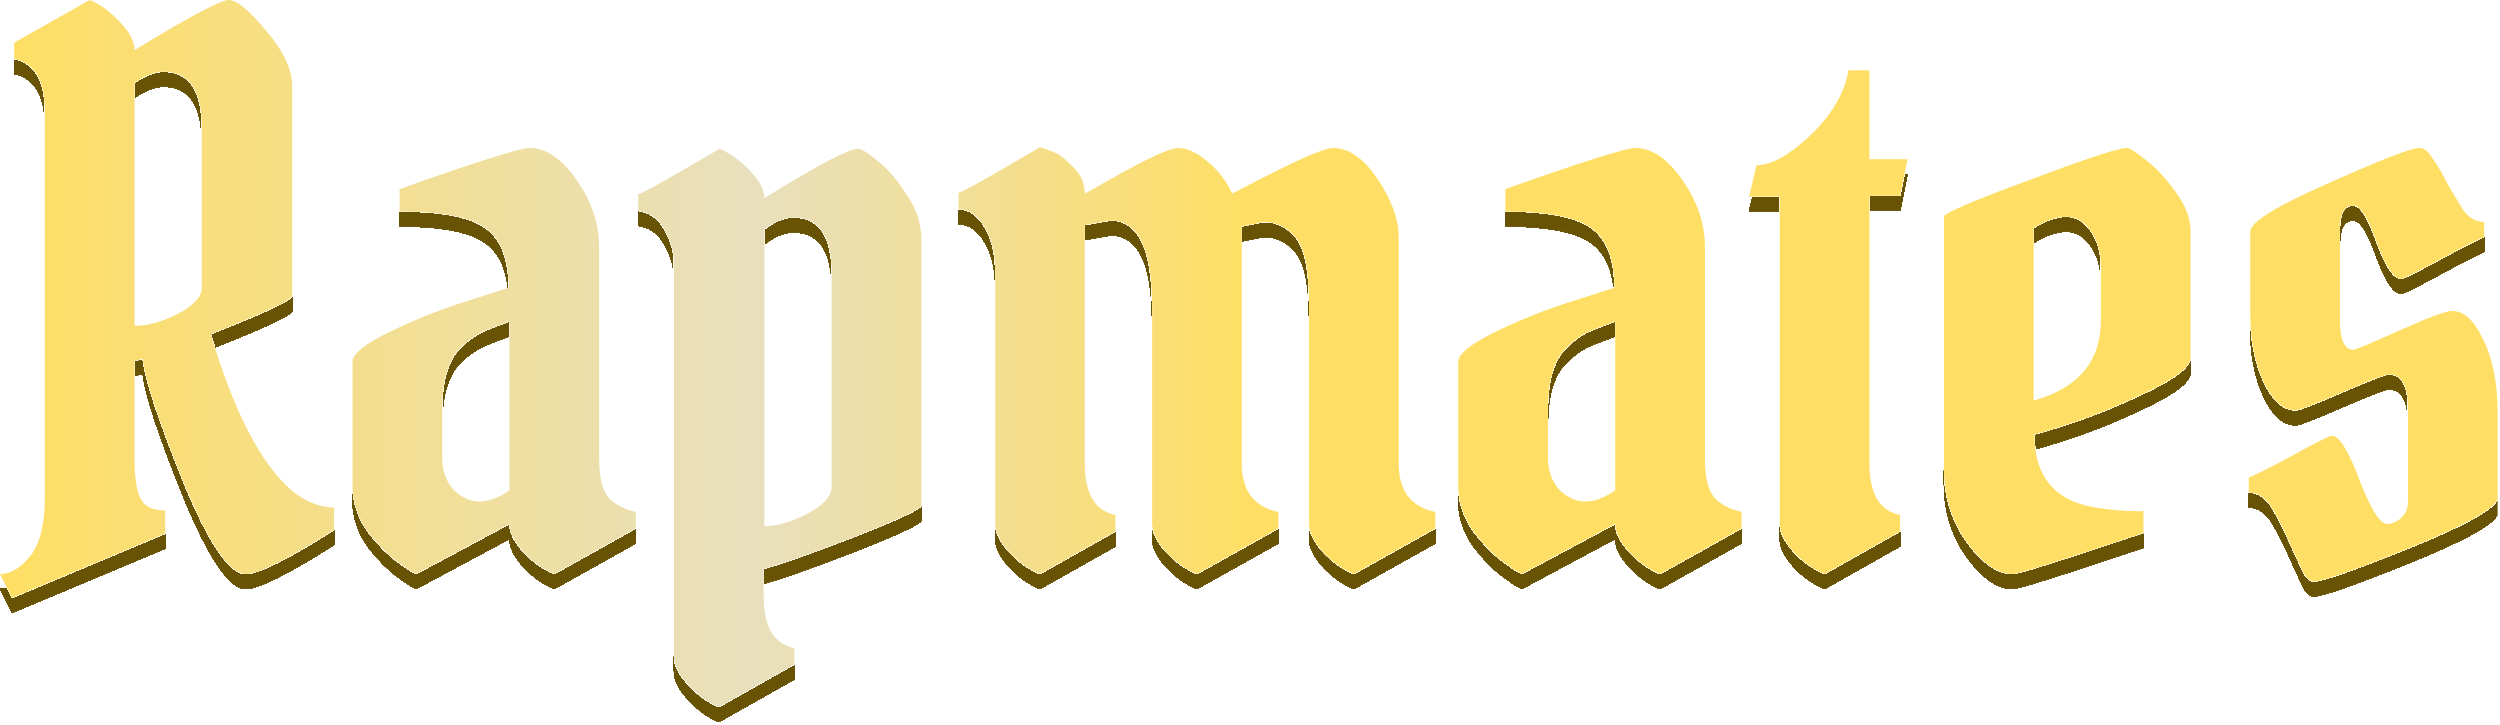
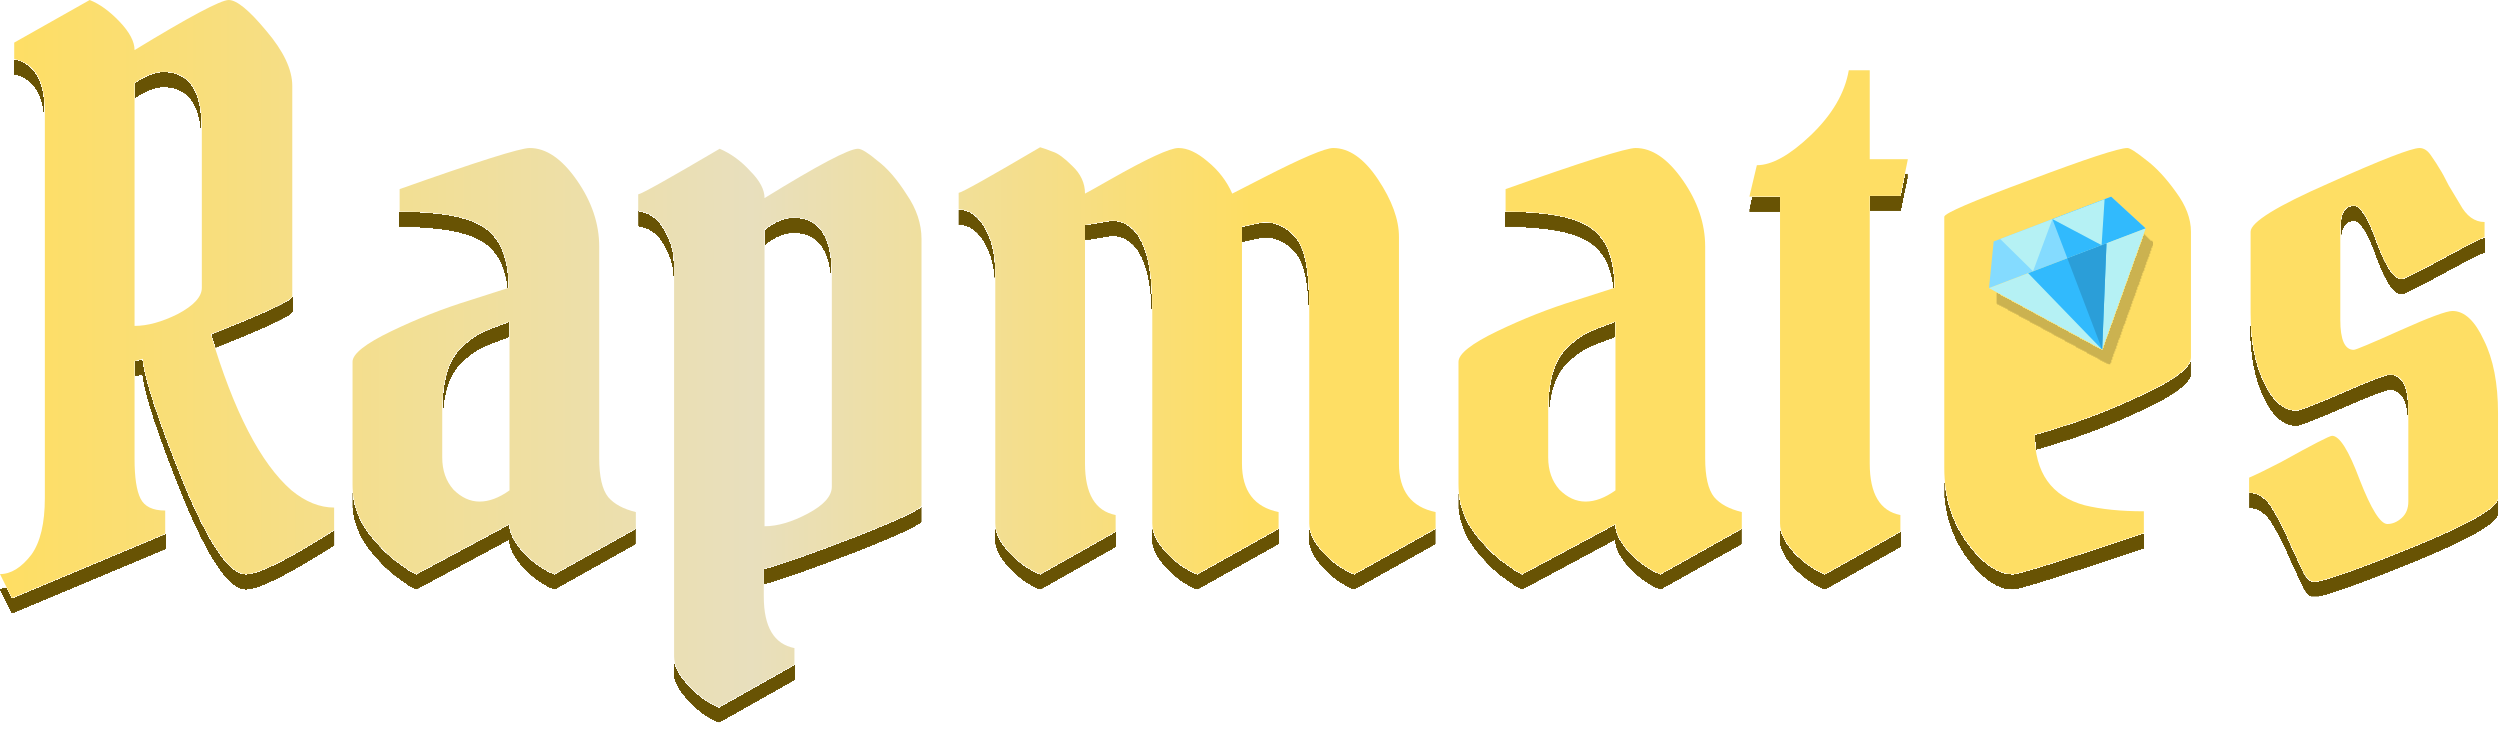
- <svg xmlns="http://www.w3.org/2000/svg" width="669" height="194" viewBox="0 0 669 194" fill="none">
-   <g filter="url(#filter0_d_884_33)">
-     <path d="M43.8 19.2C41.4 19.2 38.8 20.2 36 22.2V87.2C39.467 87.2 43.333 86.133 47.6 84C51.867 81.733 54 79.4 54 77V34C54 24.133 50.6 19.2 43.8 19.2ZM12 133.2V29.6C12 21.466 9.267 16.866 3.8 15.8V11.4L24 -0C26.667 1.066 29.333 3 32 5.8C34.667 8.6 36 11.133 36 13.4C50.667 4.466 59.067 -0 61.2 -0C63.333 -0 66.667 2.733 71.2 8.2C75.867 13.666 78.2 18.6 78.2 23V79.2C78.2 80.266 70.933 83.666 56.4 89.4C62.533 110.066 69.733 124 78 131.2C81.733 134.266 85.533 135.8 89.4 135.8V141.8C77 149.666 69.133 153.6 65.8 153.6C61.4 153.6 55.8 145.333 49 128.8C42.333 112.266 38.733 101.333 38.2 96L36 96.6V122.8C36 127.733 36.533 131.266 37.6 133.4C38.667 135.533 40.867 136.6 44.2 136.6V142.8L3.2 160L-2.38419e-07 153.6C2.933 153.6 5.733 151.866 8.4 148.4C10.8 145.066 12 140 12 133.2ZM160.328 66V122.6C160.328 127.533 161.128 131 162.728 133C164.328 134.866 166.795 136.2 170.128 137V141.4L148.328 153.6C145.395 152.4 142.661 150.466 140.128 147.8C137.595 145 136.328 142.466 136.328 140.2L111.328 153.6C110.928 153.333 110.328 153 109.528 152.6C108.728 152.066 107.328 151.066 105.328 149.6C103.461 148 101.795 146.333 100.328 144.6C96.328 140.2 94.328 135.2 94.328 129.6V96.8C94.328 94.666 97.795 91.933 104.728 88.6C111.661 85.266 118.595 82.533 125.528 80.4L136.128 77C136.128 69.4 134.128 64.133 130.128 61.2C126.128 58.133 118.395 56.6 106.928 56.6V50.6C127.595 43.266 139.195 39.6 141.728 39.6C146.128 39.6 150.328 42.466 154.328 48.2C158.328 53.933 160.328 59.866 160.328 66ZM118.328 122.4C118.328 125.866 119.328 128.733 121.328 131C123.461 133.133 125.795 134.2 128.328 134.2C130.861 134.2 133.528 133.2 136.328 131.2V86C132.995 87.2 130.461 88.2 128.728 89C127.128 89.8 125.395 91.066 123.528 92.8C120.061 96 118.328 101.533 118.328 109.4V122.4ZM212.359 58.2C209.826 58.2 207.226 59.266 204.559 61.4V140.8C208.026 140.8 211.893 139.666 216.159 137.4C220.426 135.133 222.559 132.733 222.559 130.2V73C222.559 63.133 219.159 58.2 212.359 58.2ZM180.359 175.6V70.4C180.359 67.333 179.493 64.333 177.759 61.4C176.159 58.466 173.826 56.8 170.759 56.4V52C171.693 51.866 178.959 47.8 192.559 39.8C195.626 41.133 198.359 43.133 200.759 45.8C203.293 48.333 204.559 50.733 204.559 53C218.826 44.2 227.159 39.8 229.559 39.8C230.493 39.8 232.226 40.866 234.759 43C237.426 45 240.026 48 242.559 52C245.226 55.866 246.559 59.866 246.559 64V135.2C246.559 136.133 240.626 138.933 228.759 143.6C217.026 148.133 208.893 151 204.359 152.2V159.6C204.359 167.733 207.093 172.333 212.559 173.4V177.8L192.359 189.2C189.426 188 186.693 186 184.159 183.2C181.626 180.533 180.359 178 180.359 175.6ZM266.297 140V72.2C266.297 67.8 265.364 64 263.497 60.8C261.63 57.6 259.297 56 256.497 56V51.6C257.43 51.466 264.697 47.4 278.297 39.4C279.23 39.666 280.364 40.066 281.697 40.6C283.03 41 284.764 42.266 286.897 44.4C289.164 46.533 290.297 49 290.297 51.8C291.097 51.4 293.364 50.133 297.097 48C306.964 42.4 313.03 39.6 315.297 39.6C317.697 39.6 320.297 40.8 323.097 43.2C326.03 45.6 328.23 48.466 329.697 51.8C329.964 51.666 332.697 50.266 337.897 47.6C348.297 42.266 354.564 39.6 356.697 39.6C360.964 39.6 364.964 42.4 368.697 48C372.43 53.6 374.297 58.733 374.297 63.4V124C374.297 131.333 377.564 135.666 384.097 137V141.4L362.297 153.6C359.364 152.4 356.63 150.466 354.097 147.8C351.564 145 350.297 142.4 350.297 140V81C350.297 72.333 349.164 66.6 346.897 63.8C344.63 60.866 341.697 59.4 338.097 59.4L332.297 60.6V124C332.297 131.333 335.564 135.666 342.097 137V141.4L320.297 153.6C317.364 152.4 314.63 150.466 312.097 147.8C309.564 145 308.297 142.4 308.297 140V82C308.297 66.666 304.63 59 297.297 59L290.297 60.2V124C290.297 132.133 293.03 136.733 298.497 137.8V142.2L278.297 153.6C275.364 152.4 272.63 150.466 270.097 147.8C267.564 145 266.297 142.4 266.297 140ZM456.227 66V122.6C456.227 127.533 457.027 131 458.627 133C460.227 134.866 462.693 136.2 466.027 137V141.4L444.227 153.6C441.293 152.4 438.56 150.466 436.027 147.8C433.493 145 432.227 142.466 432.227 140.2L407.227 153.6C406.827 153.333 406.227 153 405.427 152.6C404.627 152.066 403.227 151.066 401.227 149.6C399.36 148 397.693 146.333 396.227 144.6C392.227 140.2 390.227 135.2 390.227 129.6V96.8C390.227 94.666 393.693 91.933 400.627 88.6C407.56 85.266 414.493 82.533 421.427 80.4L432.027 77C432.027 69.4 430.027 64.133 426.027 61.2C422.027 58.133 414.293 56.6 402.827 56.6V50.6C423.493 43.266 435.093 39.6 437.627 39.6C442.027 39.6 446.227 42.466 450.227 48.2C454.227 53.933 456.227 59.866 456.227 66ZM414.227 122.4C414.227 125.866 415.227 128.733 417.227 131C419.36 133.133 421.693 134.2 424.227 134.2C426.76 134.2 429.427 133.2 432.227 131.2V86C428.893 87.2 426.36 88.2 424.627 89C423.027 89.8 421.293 91.066 419.427 92.8C415.96 96 414.227 101.533 414.227 109.4V122.4ZM500.258 18.8V42.6H510.458L508.458 52.4H500.258V124C500.258 132.133 502.991 136.733 508.458 137.8V142.2L488.258 153.6C485.324 152.4 482.591 150.466 480.058 147.8C477.524 145 476.258 142.4 476.258 140V52.6H468.058L470.058 44.2C474.058 44.2 478.858 41.533 484.458 36.2C490.191 30.733 493.591 24.933 494.658 18.8H500.258ZM569.203 39.6C569.87 39.6 571.536 40.666 574.203 42.8C576.87 44.8 579.536 47.666 582.203 51.4C584.87 55 586.203 58.533 586.203 62V95.6C586.203 98 582.67 100.933 575.603 104.4C568.536 107.866 561.67 110.733 555.003 113C548.47 115.133 544.936 116.2 544.403 116.2C544.403 126.466 548.87 132.8 557.803 135.2C562.203 136.266 567.47 136.8 573.603 136.8V142.6C551.736 149.933 540.07 153.6 538.603 153.6C534.603 153.6 530.536 150.8 526.403 145.2C522.27 139.466 520.203 132.8 520.203 125.2V58C520.203 57.066 527.803 53.8 543.003 48.2C558.203 42.466 566.936 39.6 569.203 39.6ZM562.203 71.4C562.203 67.666 561.336 64.533 559.603 62C557.87 59.333 555.67 58 553.003 58C550.336 58 547.403 59 544.203 61V107.2C556.203 103.866 562.203 96.666 562.203 85.6V71.4ZM614.364 109.8C611.031 109.8 608.164 107.266 605.764 102.2C603.364 97.133 602.164 90.933 602.164 83.6V62C602.164 59.466 609.164 55.133 623.164 49C637.164 42.733 645.231 39.6 647.364 39.6C648.564 39.6 649.631 40.333 650.564 41.8C651.497 43.133 652.231 44.266 652.764 45.2C653.297 46 654.097 47.466 655.164 49.6C656.364 51.6 657.364 53.266 658.164 54.6C659.897 57.8 662.097 59.4 664.764 59.4V63.4C662.631 64.333 659.831 65.733 656.364 67.6C647.831 72.266 643.231 74.6 642.564 74.6C640.564 74.6 638.364 71.333 635.964 64.8C633.697 58.266 631.631 55 629.764 55C627.364 55 626.164 57 626.164 61V85.6C626.164 90.933 627.364 93.6 629.764 93.6C630.297 93.6 634.431 91.866 642.164 88.4C649.897 84.933 654.564 83.2 656.164 83.2C659.364 83.2 662.164 85.8 664.564 91C667.097 96.066 668.364 102.6 668.364 110.6V133.2C668.364 135.733 660.697 140.133 645.364 146.4C630.164 152.533 621.431 155.6 619.164 155.6C618.231 155.6 617.297 154.8 616.364 153.2C615.564 151.466 614.364 148.866 612.764 145.4C611.297 141.933 609.831 139 608.364 136.6C606.631 133.4 604.431 131.8 601.764 131.8V127.8C603.897 126.866 606.764 125.466 610.364 123.6C618.764 118.933 623.297 116.6 623.964 116.6C625.964 116.6 628.431 120.533 631.364 128.4C634.431 136.266 636.897 140.2 638.764 140.2C640.097 140.2 641.364 139.666 642.564 138.6C643.764 137.533 644.364 136.066 644.364 134.2V109.2C644.364 103.2 642.697 100.2 639.364 100.2C638.297 100.2 634.097 101.8 626.764 105C619.431 108.2 615.297 109.8 614.364 109.8Z" fill="url(#paint0_linear_884_33)" />
+ <svg xmlns="http://www.w3.org/2000/svg" width="170" height="50" viewBox="0 0 170 50" fill="none">
+   <g filter="url(#filter0_d_885_257)">
+     <path d="M156.142 27.906C155.295 27.906 154.566 27.262 153.956 25.974C153.346 24.687 153.041 23.111 153.041 21.247V15.758C153.041 15.114 154.82 14.012 158.378 12.454C161.936 10.861 163.987 10.065 164.529 10.065C164.834 10.065 165.105 10.251 165.342 10.624C165.579 10.963 165.766 11.251 165.901 11.488C166.037 11.691 166.24 12.064 166.511 12.606C166.816 13.114 167.07 13.538 167.274 13.877C167.714 14.69 168.273 15.097 168.951 15.097V16.113C168.409 16.351 167.697 16.706 166.816 17.181C164.647 18.367 163.478 18.96 163.309 18.96C162.801 18.96 162.241 18.13 161.632 16.469C161.055 14.809 160.53 13.978 160.056 13.978C159.446 13.978 159.141 14.487 159.141 15.503V21.756C159.141 23.111 159.446 23.789 160.056 23.789C160.191 23.789 161.242 23.348 163.207 22.467C165.173 21.586 166.359 21.146 166.765 21.146C167.579 21.146 168.29 21.806 168.9 23.128C169.544 24.416 169.866 26.076 169.866 28.109V33.853C169.866 34.497 167.918 35.615 164.021 37.208C160.157 38.767 157.938 39.546 157.362 39.546C157.125 39.546 156.887 39.343 156.65 38.936C156.447 38.496 156.142 37.835 155.735 36.954C155.362 36.073 154.99 35.327 154.617 34.717C154.176 33.904 153.617 33.497 152.939 33.497V32.481C153.482 32.244 154.21 31.888 155.125 31.413C157.26 30.227 158.412 29.634 158.582 29.634C159.09 29.634 159.717 30.634 160.462 32.633C161.242 34.633 161.869 35.632 162.343 35.632C162.682 35.632 163.004 35.497 163.309 35.226C163.614 34.955 163.766 34.582 163.766 34.107V27.753C163.766 26.229 163.343 25.466 162.496 25.466C162.225 25.466 161.157 25.873 159.293 26.686C157.429 27.499 156.379 27.906 156.142 27.906Z" fill="url(#paint0_linear_885_257)" />
+   </g>
+   <g filter="url(#filter1_d_885_257)">
+     <path d="M144.664 10.065C144.834 10.065 145.257 10.336 145.935 10.878C146.613 11.386 147.291 12.115 147.968 13.063C148.646 13.978 148.985 14.876 148.985 15.758V24.297C148.985 24.907 148.087 25.652 146.291 26.534C144.495 27.415 142.75 28.143 141.055 28.719C139.395 29.262 138.497 29.533 138.361 29.533C138.361 32.142 139.497 33.752 141.767 34.361C142.885 34.633 144.224 34.768 145.783 34.768V36.242C140.225 38.106 137.26 39.038 136.887 39.038C135.871 39.038 134.837 38.326 133.787 36.903C132.736 35.446 132.211 33.752 132.211 31.82V14.741C132.211 14.504 134.143 13.673 138.006 12.25C141.869 10.793 144.088 10.065 144.664 10.065Z" fill="url(#paint1_linear_885_257)" />
+   </g>
+   <g filter="url(#filter2_d_885_257)">
+     <path d="M127.142 4.778V10.827H129.734L129.226 13.318H127.142V31.515C127.142 33.582 127.836 34.752 129.226 35.023V36.141L124.092 39.038C123.346 38.733 122.652 38.242 122.008 37.564C121.364 36.852 121.042 36.192 121.042 35.582V13.369H118.958L119.466 11.234C120.483 11.234 121.703 10.556 123.126 9.201C124.583 7.811 125.447 6.337 125.718 4.778H127.142Z" fill="url(#paint2_linear_885_257)" />
+   </g>
+   <g filter="url(#filter3_d_885_257)">
+     <path d="M115.952 16.774V31.159C115.952 32.413 116.155 33.294 116.562 33.802C116.968 34.277 117.595 34.616 118.443 34.819V35.937L112.902 39.038C112.157 38.733 111.462 38.242 110.818 37.564C110.174 36.852 109.852 36.208 109.852 35.632L103.498 39.038C103.397 38.97 103.244 38.886 103.041 38.784C102.838 38.648 102.482 38.394 101.973 38.021C101.499 37.615 101.075 37.191 100.703 36.751C99.686 35.632 99.178 34.361 99.178 32.938V24.602C99.178 24.06 100.059 23.365 101.821 22.518C103.583 21.671 105.345 20.976 107.107 20.434L109.801 19.57C109.801 17.638 109.293 16.3 108.276 15.554C107.26 14.775 105.294 14.385 102.38 14.385V12.86C107.633 10.996 110.581 10.065 111.225 10.065C112.343 10.065 113.41 10.793 114.427 12.25C115.444 13.707 115.952 15.215 115.952 16.774ZM105.277 31.108C105.277 31.989 105.532 32.718 106.04 33.294C106.582 33.836 107.175 34.107 107.819 34.107C108.463 34.107 109.141 33.853 109.852 33.345V21.857C109.005 22.162 108.361 22.416 107.921 22.62C107.514 22.823 107.073 23.145 106.599 23.585C105.718 24.399 105.277 25.805 105.277 27.804V31.108Z" fill="url(#paint3_linear_885_257)" />
+   </g>
+   <g filter="url(#filter4_d_885_257)">
+     <path d="M67.68 35.581V18.35C67.68 17.232 67.443 16.266 66.969 15.453C66.494 14.639 65.901 14.233 65.189 14.233V13.114C65.427 13.081 67.273 12.047 70.73 10.014C70.967 10.081 71.255 10.183 71.594 10.319C71.933 10.42 72.374 10.742 72.916 11.284C73.492 11.827 73.78 12.454 73.78 13.165C73.983 13.063 74.559 12.742 75.508 12.199C78.016 10.776 79.558 10.065 80.134 10.065C80.744 10.065 81.404 10.37 82.116 10.979C82.862 11.589 83.421 12.318 83.793 13.165C83.861 13.131 84.556 12.775 85.878 12.098C88.521 10.742 90.114 10.065 90.656 10.065C91.74 10.065 92.757 10.776 93.706 12.199C94.654 13.623 95.129 14.927 95.129 16.113V31.515C95.129 33.379 95.959 34.48 97.62 34.819V35.937L92.079 39.038C91.333 38.733 90.639 38.242 89.995 37.564C89.351 36.852 89.029 36.191 89.029 35.581V20.587C89.029 18.384 88.741 16.927 88.165 16.215C87.589 15.47 86.843 15.097 85.928 15.097L84.454 15.402V31.515C84.454 33.379 85.284 34.48 86.945 34.819V35.937L81.404 39.038C80.659 38.733 79.964 38.242 79.32 37.564C78.677 36.852 78.355 36.191 78.355 35.581V20.841C78.355 16.944 77.423 14.995 75.559 14.995L73.78 15.3V31.515C73.78 33.582 74.475 34.751 75.864 35.022V36.141L70.73 39.038C69.984 38.733 69.29 38.242 68.646 37.564C68.002 36.852 67.68 36.191 67.68 35.581Z" fill="url(#paint4_linear_885_257)" />
+   </g>
+   <g filter="url(#filter5_d_885_257)">
+     <path d="M53.971 14.792C53.327 14.792 52.667 15.063 51.989 15.605V35.785C52.87 35.785 53.853 35.497 54.937 34.921C56.021 34.344 56.564 33.735 56.564 33.091V18.553C56.564 16.046 55.7 14.792 53.971 14.792ZM45.838 44.629V17.892C45.838 17.113 45.618 16.351 45.178 15.605C44.771 14.859 44.178 14.436 43.398 14.334V13.216C43.636 13.182 45.483 12.149 48.939 10.115C49.718 10.454 50.413 10.962 51.023 11.64C51.667 12.284 51.989 12.894 51.989 13.47C55.615 11.233 57.733 10.115 58.343 10.115C58.58 10.115 59.02 10.386 59.664 10.928C60.342 11.437 61.003 12.199 61.647 13.216C62.324 14.199 62.663 15.215 62.663 16.266V34.361C62.663 34.599 61.155 35.31 58.139 36.496C55.157 37.648 53.09 38.377 51.938 38.682V40.563C51.938 42.63 52.633 43.799 54.022 44.07V45.188L48.888 48.086C48.143 47.781 47.448 47.273 46.804 46.561C46.16 45.883 45.838 45.239 45.838 44.629Z" fill="url(#paint5_linear_885_257)" />
+   </g>
+   <g filter="url(#filter6_d_885_257)">
+     <path d="M40.747 16.774V31.159C40.747 32.413 40.95 33.294 41.357 33.802C41.763 34.277 42.39 34.616 43.237 34.819V35.937L37.697 39.038C36.951 38.733 36.257 38.242 35.613 37.564C34.969 36.852 34.647 36.208 34.647 35.632L28.293 39.038C28.192 38.97 28.039 38.886 27.836 38.784C27.633 38.648 27.277 38.394 26.768 38.021C26.294 37.615 25.87 37.191 25.498 36.751C24.481 35.632 23.973 34.361 23.973 32.938V24.602C23.973 24.06 24.854 23.365 26.616 22.518C28.378 21.671 30.14 20.976 31.902 20.434L34.596 19.57C34.596 17.638 34.088 16.3 33.071 15.554C32.055 14.775 30.089 14.385 27.175 14.385V12.86C32.428 10.996 35.376 10.065 36.02 10.065C37.138 10.065 38.205 10.793 39.222 12.25C40.239 13.707 40.747 15.215 40.747 16.774ZM30.072 31.108C30.072 31.989 30.326 32.718 30.835 33.294C31.377 33.836 31.97 34.107 32.614 34.107C33.258 34.107 33.935 33.853 34.647 33.345V21.857C33.8 22.162 33.156 22.416 32.715 22.62C32.309 22.823 31.868 23.145 31.394 23.585C30.513 24.399 30.072 25.805 30.072 27.804V31.108Z" fill="url(#paint6_linear_885_257)" />
+   </g>
+   <g filter="url(#filter7_d_885_257)">
+     <path d="M11.132 4.88C10.522 4.88 9.861 5.134 9.15 5.642V22.162C10.031 22.162 11.013 21.891 12.098 21.349C13.182 20.773 13.724 20.18 13.724 19.57V8.641C13.724 6.134 12.86 4.88 11.132 4.88ZM3.05 33.853V7.523C3.05 5.456 2.355 4.287 0.966 4.016V2.897L6.1 0C6.777 0.271 7.455 0.762 8.133 1.474C8.811 2.186 9.15 2.83 9.15 3.406C12.877 1.135 15.012 0 15.554 0C16.096 0 16.944 0.695 18.096 2.084C19.282 3.473 19.875 4.727 19.875 5.846V20.129C19.875 20.4 18.028 21.264 14.334 22.721C15.893 27.974 17.723 31.515 19.824 33.345C20.773 34.124 21.739 34.514 22.721 34.514V36.039C19.57 38.038 17.57 39.038 16.723 39.038C15.605 39.038 14.182 36.937 12.454 32.735C10.759 28.533 9.844 25.754 9.709 24.399L9.15 24.551V31.21C9.15 32.464 9.285 33.362 9.556 33.904C9.827 34.446 10.386 34.717 11.234 34.717V36.293L0.813 40.665L0 39.038C0.746 39.038 1.457 38.597 2.135 37.716C2.745 36.869 3.05 35.581 3.05 33.853Z" fill="url(#paint7_linear_885_257)" />
+   </g>
+   <g filter="url(#filter8_d_885_257)">
+     <path d="M145.903 15.531L135.253 19.591L135.569 16.421L143.557 13.376L145.903 15.531Z" fill="#84DBFF" />
+     <path d="M143.557 13.376L139.563 14.898L140.579 17.561L145.903 15.531L143.557 13.376Z" fill="#31BAFD" />
+     <path d="M135.254 19.591L142.947 23.773L145.904 15.531L135.254 19.591Z" fill="#B5F1F4" />
+     <path d="M137.916 18.576L142.947 23.773L143.241 16.546L137.916 18.576Z" fill="#31BAFD" />
+     <path d="M140.579 17.561L142.948 23.773L143.242 16.546L140.579 17.561Z" fill="#2B9ED8" />
+     <path d="M143.113 13.545L142.909 16.672L139.564 14.898L138.248 18.45L136.014 16.252L143.113 13.545Z" fill="#B5F1F4" />
  </g>
  <defs>
-     <filter id="filter0_d_884_33" x="0" y="0" width="668.363" height="193.199" filterUnits="userSpaceOnUse" color-interpolation-filters="sRGB">
+     <filter id="filter0_d_885_257" x="152.939" y="10.065" width="16.927" height="30.498" filterUnits="userSpaceOnUse" color-interpolation-filters="sRGB">
      <feFlood flood-opacity="0" result="BackgroundImageFix" />
      <feColorMatrix in="SourceAlpha" type="matrix" values="0 0 0 0 0 0 0 0 0 0 0 0 0 0 0 0 0 0 127 0" result="hardAlpha" />
-       <feOffset dy="4" />
+       <feOffset dy="1.017" />
      <feComposite in2="hardAlpha" operator="out" />
      <feColorMatrix type="matrix" values="0 0 0 0 0.408 0 0 0 0 0.325 0 0 0 0 0.016 0 0 0 1 0" />
-       <feBlend mode="normal" in2="BackgroundImageFix" result="effect1_dropShadow_884_33" />
-       <feBlend mode="normal" in="SourceGraphic" in2="effect1_dropShadow_884_33" result="shape" />
+       <feBlend mode="normal" in2="BackgroundImageFix" result="effect1_dropShadow_885_257" />
+       <feBlend mode="normal" in="SourceGraphic" in2="effect1_dropShadow_885_257" result="shape" />
    </filter>
-     <linearGradient id="paint0_linear_884_33" x1="2" y1="81.1" x2="681" y2="81.1" gradientUnits="userSpaceOnUse">
+     <filter id="filter1_d_885_257" x="132.211" y="10.065" width="16.774" height="29.99" filterUnits="userSpaceOnUse" color-interpolation-filters="sRGB">
+       <feFlood flood-opacity="0" result="BackgroundImageFix" />
+       <feColorMatrix in="SourceAlpha" type="matrix" values="0 0 0 0 0 0 0 0 0 0 0 0 0 0 0 0 0 0 127 0" result="hardAlpha" />
+       <feOffset dy="1.017" />
+       <feComposite in2="hardAlpha" operator="out" />
+       <feColorMatrix type="matrix" values="0 0 0 0 0.408 0 0 0 0 0.325 0 0 0 0 0.016 0 0 0 1 0" />
+       <feBlend mode="normal" in2="BackgroundImageFix" result="effect1_dropShadow_885_257" />
+       <feBlend mode="normal" in="SourceGraphic" in2="effect1_dropShadow_885_257" result="shape" />
+     </filter>
+     <filter id="filter2_d_885_257" x="118.958" y="4.778" width="10.776" height="35.276" filterUnits="userSpaceOnUse" color-interpolation-filters="sRGB">
+       <feFlood flood-opacity="0" result="BackgroundImageFix" />
+       <feColorMatrix in="SourceAlpha" type="matrix" values="0 0 0 0 0 0 0 0 0 0 0 0 0 0 0 0 0 0 127 0" result="hardAlpha" />
+       <feOffset dy="1.017" />
+       <feComposite in2="hardAlpha" operator="out" />
+       <feColorMatrix type="matrix" values="0 0 0 0 0.408 0 0 0 0 0.325 0 0 0 0 0.016 0 0 0 1 0" />
+       <feBlend mode="normal" in2="BackgroundImageFix" result="effect1_dropShadow_885_257" />
+       <feBlend mode="normal" in="SourceGraphic" in2="effect1_dropShadow_885_257" result="shape" />
+     </filter>
+     <filter id="filter3_d_885_257" x="99.178" y="10.065" width="19.265" height="29.99" filterUnits="userSpaceOnUse" color-interpolation-filters="sRGB">
+       <feFlood flood-opacity="0" result="BackgroundImageFix" />
+       <feColorMatrix in="SourceAlpha" type="matrix" values="0 0 0 0 0 0 0 0 0 0 0 0 0 0 0 0 0 0 127 0" result="hardAlpha" />
+       <feOffset dy="1.017" />
+       <feComposite in2="hardAlpha" operator="out" />
+       <feColorMatrix type="matrix" values="0 0 0 0 0.408 0 0 0 0 0.325 0 0 0 0 0.016 0 0 0 1 0" />
+       <feBlend mode="normal" in2="BackgroundImageFix" result="effect1_dropShadow_885_257" />
+       <feBlend mode="normal" in="SourceGraphic" in2="effect1_dropShadow_885_257" result="shape" />
+     </filter>
+     <filter id="filter4_d_885_257" x="65.189" y="10.014" width="32.43" height="30.041" filterUnits="userSpaceOnUse" color-interpolation-filters="sRGB">
+       <feFlood flood-opacity="0" result="BackgroundImageFix" />
+       <feColorMatrix in="SourceAlpha" type="matrix" values="0 0 0 0 0 0 0 0 0 0 0 0 0 0 0 0 0 0 127 0" result="hardAlpha" />
+       <feOffset dy="1.017" />
+       <feComposite in2="hardAlpha" operator="out" />
+       <feColorMatrix type="matrix" values="0 0 0 0 0.408 0 0 0 0 0.325 0 0 0 0 0.016 0 0 0 1 0" />
+       <feBlend mode="normal" in2="BackgroundImageFix" result="effect1_dropShadow_885_257" />
+       <feBlend mode="normal" in="SourceGraphic" in2="effect1_dropShadow_885_257" result="shape" />
+     </filter>
+     <filter id="filter5_d_885_257" x="43.398" y="10.115" width="19.265" height="38.987" filterUnits="userSpaceOnUse" color-interpolation-filters="sRGB">
+       <feFlood flood-opacity="0" result="BackgroundImageFix" />
+       <feColorMatrix in="SourceAlpha" type="matrix" values="0 0 0 0 0 0 0 0 0 0 0 0 0 0 0 0 0 0 127 0" result="hardAlpha" />
+       <feOffset dy="1.017" />
+       <feComposite in2="hardAlpha" operator="out" />
+       <feColorMatrix type="matrix" values="0 0 0 0 0.408 0 0 0 0 0.325 0 0 0 0 0.016 0 0 0 1 0" />
+       <feBlend mode="normal" in2="BackgroundImageFix" result="effect1_dropShadow_885_257" />
+       <feBlend mode="normal" in="SourceGraphic" in2="effect1_dropShadow_885_257" result="shape" />
+     </filter>
+     <filter id="filter6_d_885_257" x="23.973" y="10.065" width="19.265" height="29.99" filterUnits="userSpaceOnUse" color-interpolation-filters="sRGB">
+       <feFlood flood-opacity="0" result="BackgroundImageFix" />
+       <feColorMatrix in="SourceAlpha" type="matrix" values="0 0 0 0 0 0 0 0 0 0 0 0 0 0 0 0 0 0 127 0" result="hardAlpha" />
+       <feOffset dy="1.017" />
+       <feComposite in2="hardAlpha" operator="out" />
+       <feColorMatrix type="matrix" values="0 0 0 0 0.408 0 0 0 0 0.325 0 0 0 0 0.016 0 0 0 1 0" />
+       <feBlend mode="normal" in2="BackgroundImageFix" result="effect1_dropShadow_885_257" />
+       <feBlend mode="normal" in="SourceGraphic" in2="effect1_dropShadow_885_257" result="shape" />
+     </filter>
+     <filter id="filter7_d_885_257" x="0" y="0" width="22.722" height="41.681" filterUnits="userSpaceOnUse" color-interpolation-filters="sRGB">
+       <feFlood flood-opacity="0" result="BackgroundImageFix" />
+       <feColorMatrix in="SourceAlpha" type="matrix" values="0 0 0 0 0 0 0 0 0 0 0 0 0 0 0 0 0 0 127 0" result="hardAlpha" />
+       <feOffset dy="1.017" />
+       <feComposite in2="hardAlpha" operator="out" />
+       <feColorMatrix type="matrix" values="0 0 0 0 0.408 0 0 0 0 0.325 0 0 0 0 0.016 0 0 0 1 0" />
+       <feBlend mode="normal" in2="BackgroundImageFix" result="effect1_dropShadow_885_257" />
+       <feBlend mode="normal" in="SourceGraphic" in2="effect1_dropShadow_885_257" result="shape" />
+     </filter>
+     <filter id="filter8_d_885_257" x="135.253" y="13.376" width="11.15" height="11.398" filterUnits="userSpaceOnUse" color-interpolation-filters="sRGB">
+       <feFlood flood-opacity="0" result="BackgroundImageFix" />
+       <feColorMatrix in="SourceAlpha" type="matrix" values="0 0 0 0 0 0 0 0 0 0 0 0 0 0 0 0 0 0 127 0" result="hardAlpha" />
+       <feOffset dx="0.5" dy="1" />
+       <feComposite in2="hardAlpha" operator="out" />
+       <feColorMatrix type="matrix" values="0 0 0 0 0 0 0 0 0 0 0 0 0 0 0 0 0 0 0.2 0" />
+       <feBlend mode="normal" in2="BackgroundImageFix" result="effect1_dropShadow_885_257" />
+       <feBlend mode="normal" in="SourceGraphic" in2="effect1_dropShadow_885_257" result="shape" />
+     </filter>
+     <linearGradient id="paint0_linear_885_257" x1="0.507" y1="20.564" x2="173.078" y2="20.564" gradientUnits="userSpaceOnUse">
+       <stop stop-color="#FEDE64" />
+       <stop offset="0.293" stop-color="#E8DFBD" />
+       <stop offset="0.49" stop-color="#FEDE64" />
+     </linearGradient>
+     <linearGradient id="paint1_linear_885_257" x1="0.508" y1="20.564" x2="173.078" y2="20.564" gradientUnits="userSpaceOnUse">
+       <stop stop-color="#FEDE64" />
+       <stop offset="0.293" stop-color="#E8DFBD" />
+       <stop offset="0.49" stop-color="#FEDE64" />
+     </linearGradient>
+     <linearGradient id="paint2_linear_885_257" x1="0.508" y1="20.564" x2="173.078" y2="20.564" gradientUnits="userSpaceOnUse">
+       <stop stop-color="#FEDE64" />
+       <stop offset="0.293" stop-color="#E8DFBD" />
+       <stop offset="0.49" stop-color="#FEDE64" />
+     </linearGradient>
+     <linearGradient id="paint3_linear_885_257" x1="0.508" y1="20.564" x2="173.079" y2="20.564" gradientUnits="userSpaceOnUse">
+       <stop stop-color="#FEDE64" />
+       <stop offset="0.293" stop-color="#E8DFBD" />
+       <stop offset="0.49" stop-color="#FEDE64" />
+     </linearGradient>
+     <linearGradient id="paint4_linear_885_257" x1="0.508" y1="20.564" x2="173.079" y2="20.564" gradientUnits="userSpaceOnUse">
+       <stop stop-color="#FEDE64" />
+       <stop offset="0.293" stop-color="#E8DFBD" />
+       <stop offset="0.49" stop-color="#FEDE64" />
+     </linearGradient>
+     <linearGradient id="paint5_linear_885_257" x1="0.508" y1="20.564" x2="173.078" y2="20.564" gradientUnits="userSpaceOnUse">
+       <stop stop-color="#FEDE64" />
+       <stop offset="0.293" stop-color="#E8DFBD" />
+       <stop offset="0.49" stop-color="#FEDE64" />
+     </linearGradient>
+     <linearGradient id="paint6_linear_885_257" x1="0.507" y1="20.564" x2="173.078" y2="20.564" gradientUnits="userSpaceOnUse">
+       <stop stop-color="#FEDE64" />
+       <stop offset="0.293" stop-color="#E8DFBD" />
+       <stop offset="0.49" stop-color="#FEDE64" />
+     </linearGradient>
+     <linearGradient id="paint7_linear_885_257" x1="0.508" y1="20.564" x2="173.079" y2="20.564" gradientUnits="userSpaceOnUse">
      <stop stop-color="#FEDE64" />
      <stop offset="0.293" stop-color="#E8DFBD" />
      <stop offset="0.49" stop-color="#FEDE64" />
    </linearGradient>
  </defs>
</svg>
